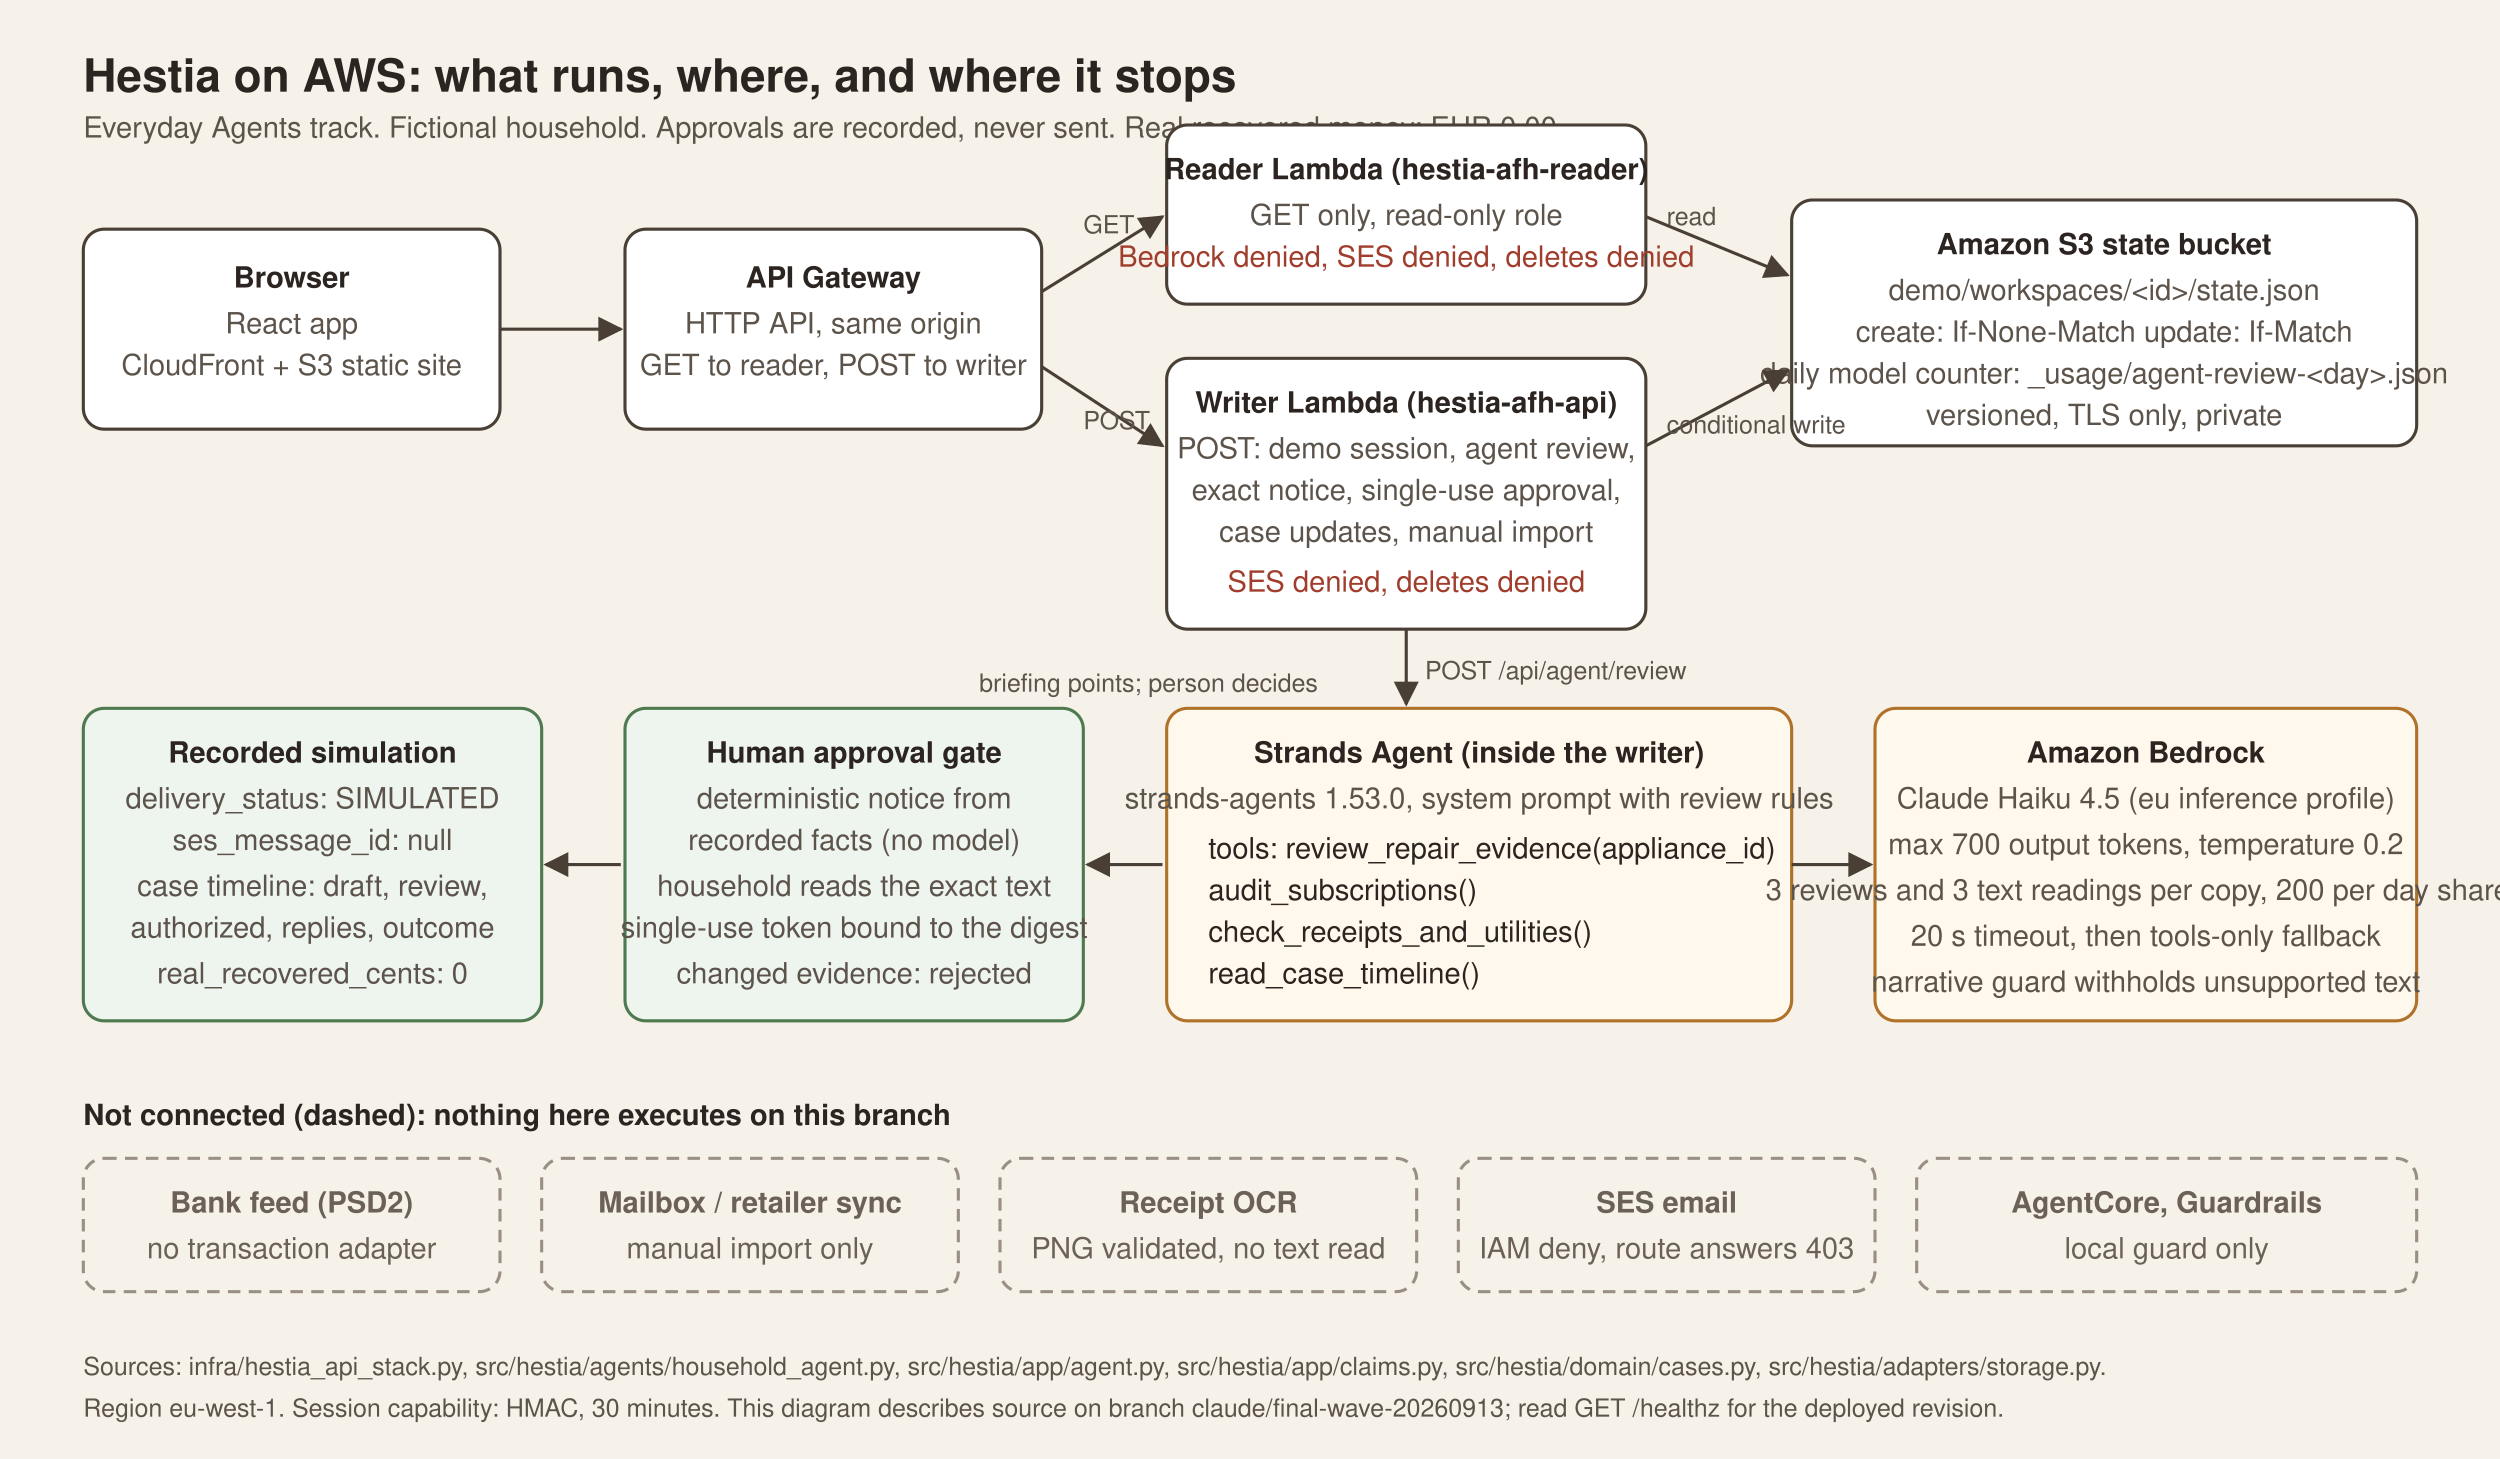
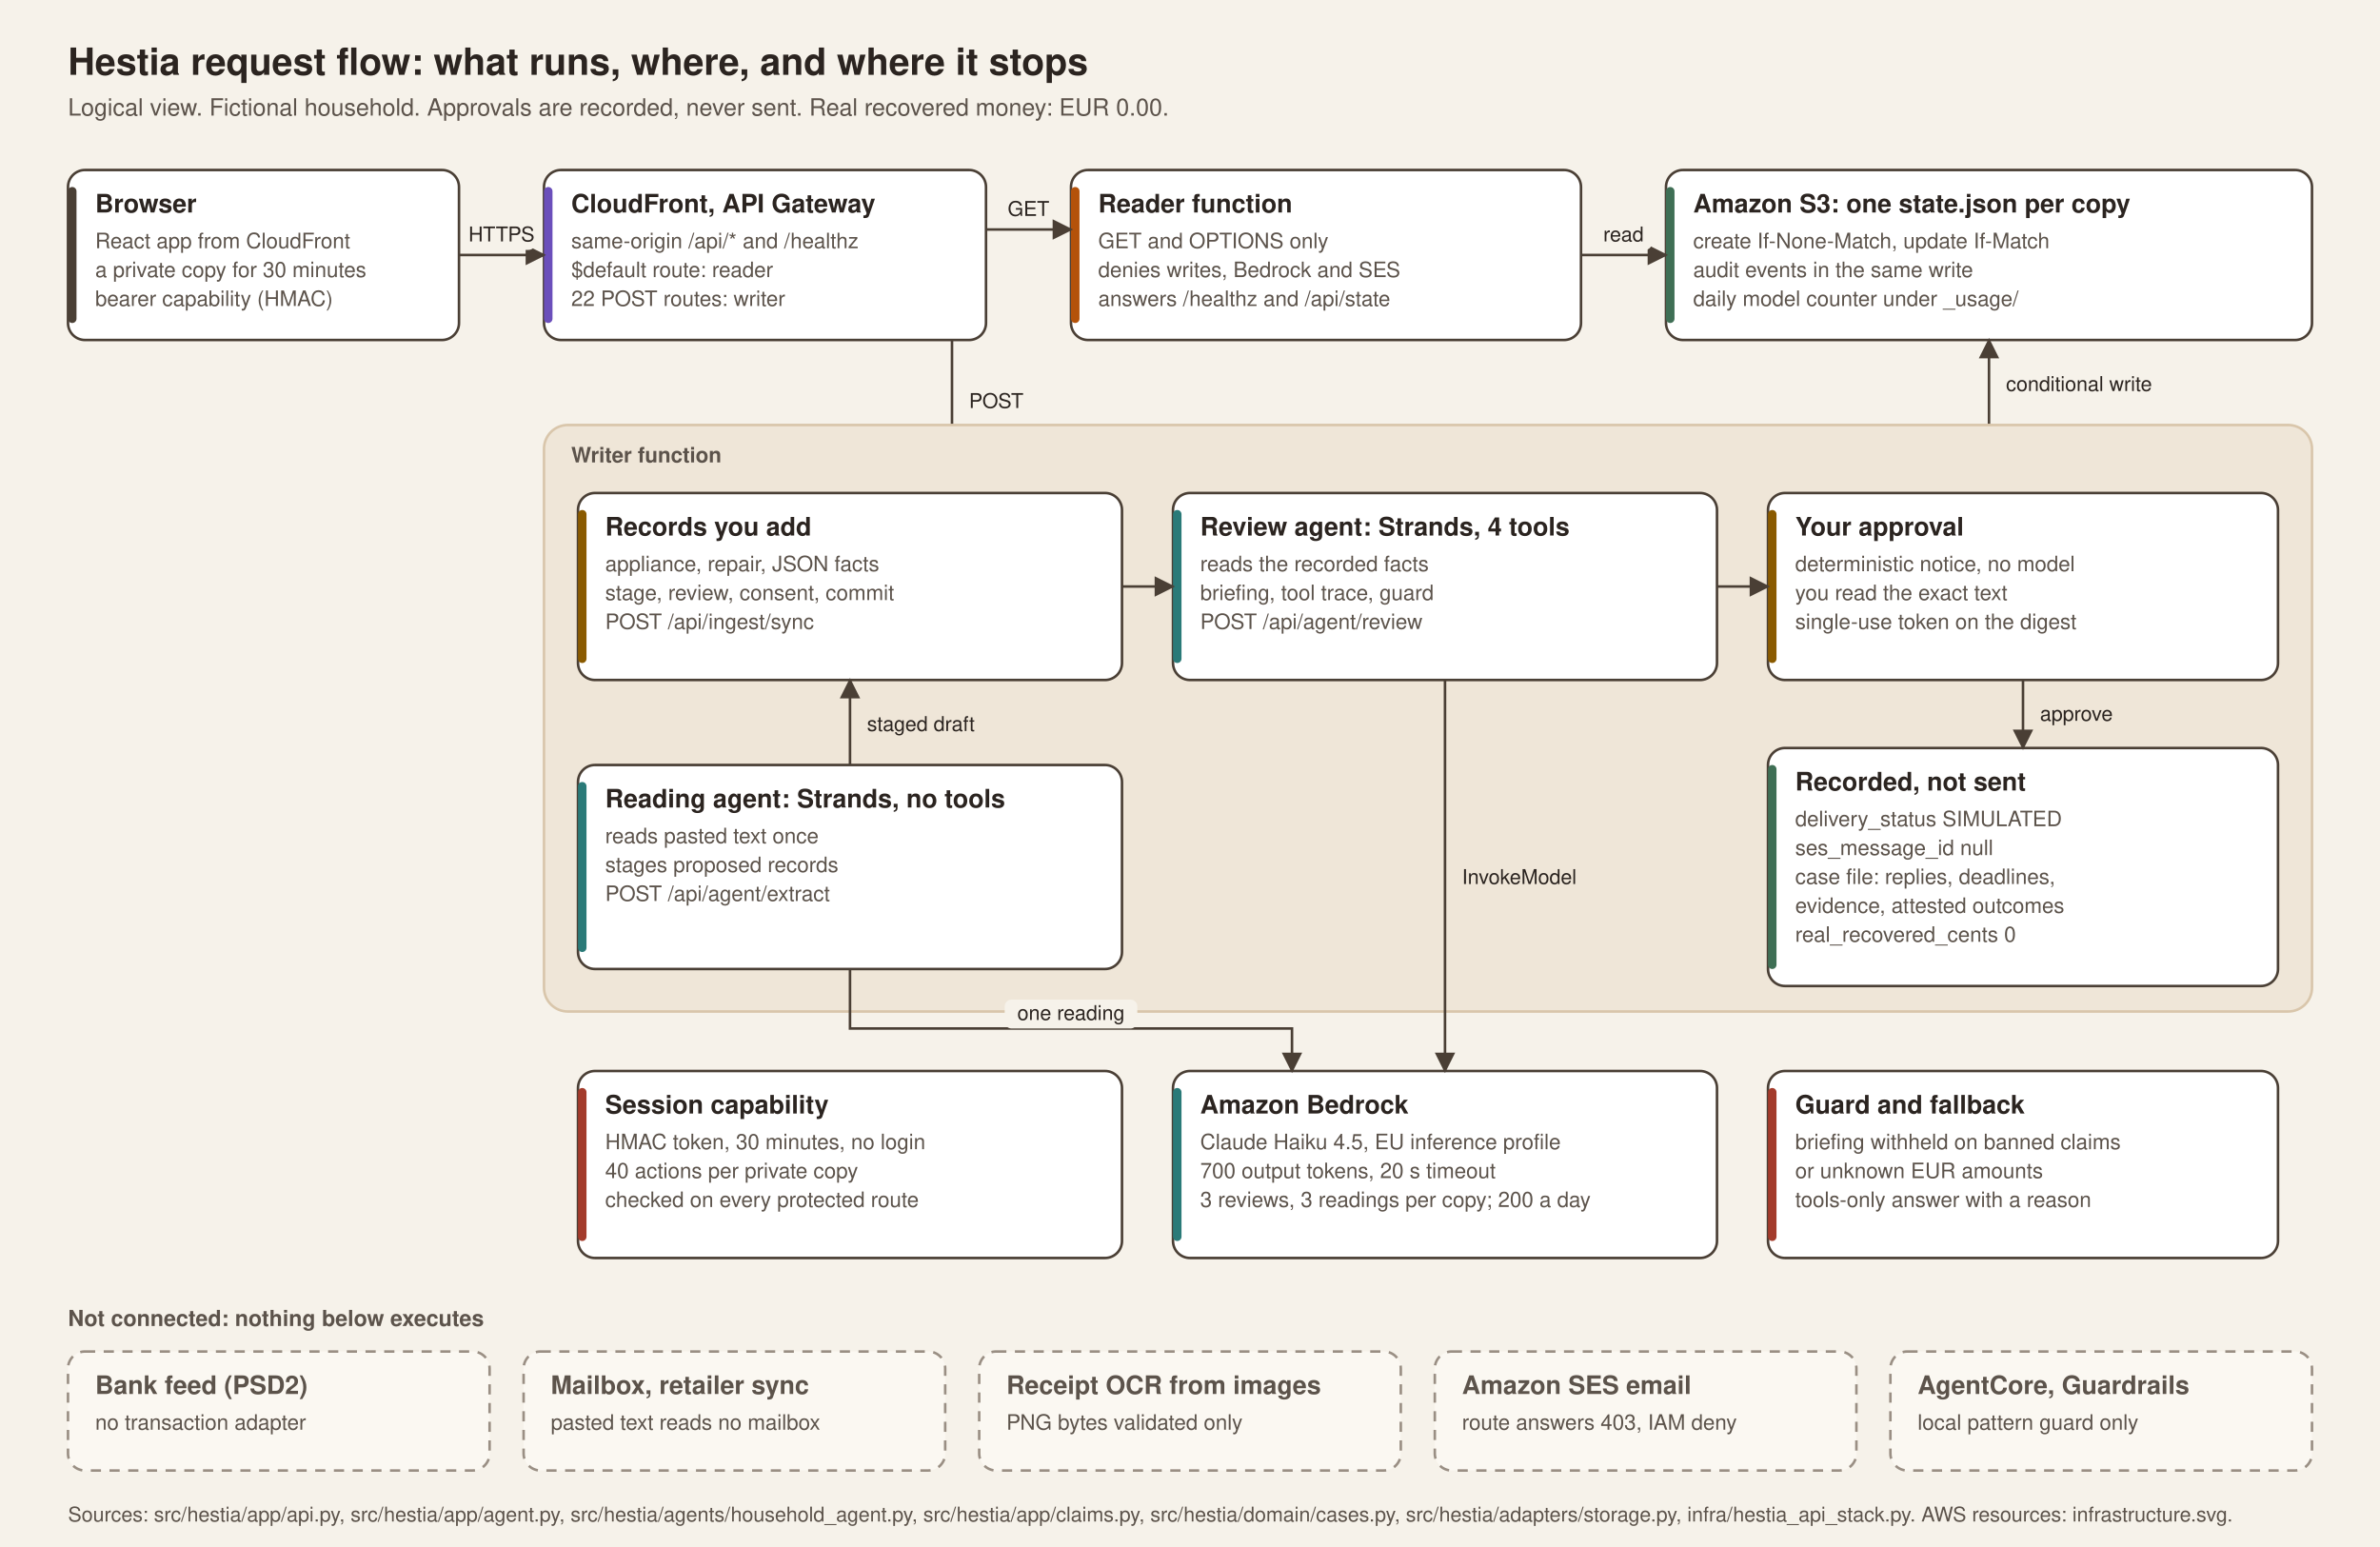
- <svg xmlns="http://www.w3.org/2000/svg" width="1200" height="700" viewBox="0 0 1200 700" font-family="Segoe UI, Helvetica, Arial, sans-serif" font-size="14">
+ <svg xmlns="http://www.w3.org/2000/svg" width="1400" height="910" viewBox="0 0 1400 910" font-family="Segoe UI, Helvetica Neue, Helvetica, Arial, sans-serif" font-size="14" role="img" aria-labelledby="t d">
  <defs>
    <marker id="arrow" viewBox="0 0 10 10" refX="9" refY="5" markerWidth="8" markerHeight="8" orient="auto-start-reverse">
      <path d="M 0 0 L 10 5 L 0 10 z" fill="#4a3f35" />
    </marker>
    <marker id="arrow-muted" viewBox="0 0 10 10" refX="9" refY="5" markerWidth="8" markerHeight="8" orient="auto-start-reverse">
      <path d="M 0 0 L 10 5 L 0 10 z" fill="#9a8f84" />
    </marker>
  </defs>
-   <rect width="1200" height="700" fill="#f6f2ea" />
-   <text x="40" y="44" font-size="22" font-weight="700" fill="#2b2420">Hestia on AWS: what runs, where, and where it stops</text>
-   <text x="40" y="66" fill="#5c534b">Everyday Agents track. Fictional household. Approvals are recorded, never sent. Real recovered money: EUR 0.00.</text>
-   <rect x="40" y="110" width="200" height="96" rx="10" fill="#ffffff" stroke="#4a3f35" stroke-width="1.5" />
-   <text x="140" y="138" text-anchor="middle" font-weight="700" fill="#2b2420">Browser</text>
-   <text x="140" y="160" text-anchor="middle" fill="#5c534b">React app</text>
-   <text x="140" y="180" text-anchor="middle" fill="#5c534b">CloudFront + S3 static site</text>
-   <rect x="300" y="110" width="200" height="96" rx="10" fill="#ffffff" stroke="#4a3f35" stroke-width="1.5" />
-   <text x="400" y="138" text-anchor="middle" font-weight="700" fill="#2b2420">API Gateway</text>
-   <text x="400" y="160" text-anchor="middle" fill="#5c534b">HTTP API, same origin</text>
-   <text x="400" y="180" text-anchor="middle" fill="#5c534b">GET to reader, POST to writer</text>
-   <line x1="240" y1="158" x2="298" y2="158" stroke="#4a3f35" stroke-width="1.5" marker-end="url(#arrow)" />
-   <rect x="560" y="60" width="230" height="86" rx="10" fill="#ffffff" stroke="#4a3f35" stroke-width="1.5" />
-   <text x="675" y="86" text-anchor="middle" font-weight="700" fill="#2b2420">Reader Lambda (hestia-afh-reader)</text>
-   <text x="675" y="108" text-anchor="middle" fill="#5c534b">GET only, read-only role</text>
-   <text x="675" y="128" text-anchor="middle" fill="#a03d2c">Bedrock denied, SES denied, deletes denied</text>
-   <rect x="560" y="172" width="230" height="130" rx="10" fill="#ffffff" stroke="#4a3f35" stroke-width="1.5" />
-   <text x="675" y="198" text-anchor="middle" font-weight="700" fill="#2b2420">Writer Lambda (hestia-afh-api)</text>
-   <text x="675" y="220" text-anchor="middle" fill="#5c534b">POST: demo session, agent review,</text>
-   <text x="675" y="240" text-anchor="middle" fill="#5c534b">exact notice, single-use approval,</text>
-   <text x="675" y="260" text-anchor="middle" fill="#5c534b">case updates, manual import</text>
-   <text x="675" y="284" text-anchor="middle" fill="#a03d2c">SES denied, deletes denied</text>
-   <line x1="500" y1="140" x2="558" y2="104" stroke="#4a3f35" stroke-width="1.5" marker-end="url(#arrow)" />
-   <text x="520" y="112" fill="#5c534b" font-size="12">GET</text>
-   <line x1="500" y1="176" x2="558" y2="214" stroke="#4a3f35" stroke-width="1.5" marker-end="url(#arrow)" />
-   <text x="520" y="206" fill="#5c534b" font-size="12">POST</text>
-   <rect x="860" y="96" width="300" height="118" rx="10" fill="#ffffff" stroke="#4a3f35" stroke-width="1.5" />
-   <text x="1010" y="122" text-anchor="middle" font-weight="700" fill="#2b2420">Amazon S3 state bucket</text>
-   <text x="1010" y="144" text-anchor="middle" fill="#5c534b">demo/workspaces/&lt;id&gt;/state.json</text>
-   <text x="1010" y="164" text-anchor="middle" fill="#5c534b">create: If-None-Match  update: If-Match</text>
-   <text x="1010" y="184" text-anchor="middle" fill="#5c534b">daily model counter: _usage/agent-review-&lt;day&gt;.json</text>
-   <text x="1010" y="204" text-anchor="middle" fill="#5c534b">versioned, TLS only, private</text>
-   <line x1="790" y1="104" x2="858" y2="132" stroke="#4a3f35" stroke-width="1.5" marker-end="url(#arrow)" />
-   <text x="800" y="108" fill="#5c534b" font-size="12">read</text>
-   <line x1="790" y1="214" x2="858" y2="178" stroke="#4a3f35" stroke-width="1.5" marker-end="url(#arrow)" />
-   <text x="800" y="208" fill="#5c534b" font-size="12">conditional write</text>
-   <rect x="560" y="340" width="300" height="150" rx="10" fill="#fff8ec" stroke="#b0722a" stroke-width="1.5" />
-   <text x="710" y="366" text-anchor="middle" font-weight="700" fill="#2b2420">Strands Agent (inside the writer)</text>
-   <text x="710" y="388" text-anchor="middle" fill="#5c534b">strands-agents 1.53.0, system prompt with review rules</text>
-   <text x="580" y="412" fill="#2b2420">tools: review_repair_evidence(appliance_id)</text>
-   <text x="580" y="432" fill="#2b2420">       audit_subscriptions()</text>
-   <text x="580" y="452" fill="#2b2420">       check_receipts_and_utilities()</text>
-   <text x="580" y="472" fill="#2b2420">       read_case_timeline()</text>
-   <line x1="675" y1="302" x2="675" y2="338" stroke="#4a3f35" stroke-width="1.5" marker-end="url(#arrow)" />
-   <text x="684" y="326" fill="#5c534b" font-size="12">POST /api/agent/review</text>
-   <rect x="900" y="340" width="260" height="150" rx="10" fill="#fff8ec" stroke="#b0722a" stroke-width="1.5" />
-   <text x="1030" y="366" text-anchor="middle" font-weight="700" fill="#2b2420">Amazon Bedrock</text>
-   <text x="1030" y="388" text-anchor="middle" fill="#5c534b">Claude Haiku 4.5 (eu inference profile)</text>
-   <text x="1030" y="410" text-anchor="middle" fill="#5c534b">max 700 output tokens, temperature 0.2</text>
-   <text x="1030" y="432" text-anchor="middle" fill="#5c534b">3 reviews and 3 text readings per copy, 200 per day shared</text>
-   <text x="1030" y="454" text-anchor="middle" fill="#5c534b">20 s timeout, then tools-only fallback</text>
-   <text x="1030" y="476" text-anchor="middle" fill="#5c534b">narrative guard withholds unsupported text</text>
-   <line x1="860" y1="415" x2="898" y2="415" stroke="#4a3f35" stroke-width="1.5" marker-end="url(#arrow)" />
-   <rect x="300" y="340" width="220" height="150" rx="10" fill="#eef4ee" stroke="#4f7a4f" stroke-width="1.5" />
-   <text x="410" y="366" text-anchor="middle" font-weight="700" fill="#2b2420">Human approval gate</text>
-   <text x="410" y="388" text-anchor="middle" fill="#5c534b">deterministic notice from</text>
-   <text x="410" y="408" text-anchor="middle" fill="#5c534b">recorded facts (no model)</text>
-   <text x="410" y="430" text-anchor="middle" fill="#5c534b">household reads the exact text</text>
-   <text x="410" y="450" text-anchor="middle" fill="#5c534b">single-use token bound to the digest</text>
-   <text x="410" y="472" text-anchor="middle" fill="#5c534b">changed evidence: rejected</text>
-   <line x1="558" y1="415" x2="522" y2="415" stroke="#4a3f35" stroke-width="1.5" marker-end="url(#arrow)" />
-   <text x="470" y="332" fill="#5c534b" font-size="12">briefing points; person decides</text>
-   <rect x="40" y="340" width="220" height="150" rx="10" fill="#eef4ee" stroke="#4f7a4f" stroke-width="1.5" />
-   <text x="150" y="366" text-anchor="middle" font-weight="700" fill="#2b2420">Recorded simulation</text>
-   <text x="150" y="388" text-anchor="middle" fill="#5c534b">delivery_status: SIMULATED</text>
-   <text x="150" y="408" text-anchor="middle" fill="#5c534b">ses_message_id: null</text>
-   <text x="150" y="430" text-anchor="middle" fill="#5c534b">case timeline: draft, review,</text>
-   <text x="150" y="450" text-anchor="middle" fill="#5c534b">authorized, replies, outcome</text>
-   <text x="150" y="472" text-anchor="middle" fill="#5c534b">real_recovered_cents: 0</text>
-   <line x1="298" y1="415" x2="262" y2="415" stroke="#4a3f35" stroke-width="1.5" marker-end="url(#arrow)" />
-   <text x="40" y="540" font-weight="700" fill="#2b2420">Not connected (dashed): nothing here executes on this branch</text>
-   <g stroke="#9a8f84" stroke-width="1.5" stroke-dasharray="6 4" fill="#f6f2ea">
-     <rect x="40" y="556" width="200" height="64" rx="10" />
-     <rect x="260" y="556" width="200" height="64" rx="10" />
-     <rect x="480" y="556" width="200" height="64" rx="10" />
-     <rect x="700" y="556" width="200" height="64" rx="10" />
-     <rect x="920" y="556" width="240" height="64" rx="10" />
-   </g>
-   <g fill="#6b6159" text-anchor="middle">
-     <text x="140" y="582" font-weight="700">Bank feed (PSD2)</text>
-     <text x="140" y="604">no transaction adapter</text>
-     <text x="360" y="582" font-weight="700">Mailbox / retailer sync</text>
-     <text x="360" y="604">manual import only</text>
-     <text x="580" y="582" font-weight="700">Receipt OCR</text>
-     <text x="580" y="604">PNG validated, no text read</text>
-     <text x="800" y="582" font-weight="700">SES email</text>
-     <text x="800" y="604">IAM deny, route answers 403</text>
-     <text x="1040" y="582" font-weight="700">AgentCore, Guardrails</text>
-     <text x="1040" y="604">local guard only</text>
-   </g>
-   <text x="40" y="660" fill="#5c534b" font-size="12">Sources: infra/hestia_api_stack.py, src/hestia/agents/household_agent.py, src/hestia/app/agent.py, src/hestia/app/claims.py, src/hestia/domain/cases.py, src/hestia/adapters/storage.py.</text>
-   <text x="40" y="680" fill="#5c534b" font-size="12">Region eu-west-1. Session capability: HMAC, 30 minutes. This diagram describes source on branch claude/final-wave-20260913; read GET /healthz for the deployed revision.</text>
+   <rect width="1400" height="910" fill="#f6f2ea" />
+   <text x="40" y="44" font-size="22" font-weight="700" fill="#2b2420" text-anchor="start">Hestia request flow: what runs, where, and where it stops</text>
+   <text x="40" y="68" font-size="14" fill="#5c534b" text-anchor="start">Logical view. Fictional household. Approvals are recorded, never sent. Real recovered money: EUR 0.00.</text>
+   <rect x="40" y="100" width="230" height="100" rx="10" fill="#ffffff" stroke="#4a3f35" stroke-width="1.5" />
+   <rect x="40" y="110" width="5" height="80" rx="2.5" fill="#4a3f35" />
+   <text x="56" y="125" font-size="15" font-weight="700" fill="#2b2420" text-anchor="start">Browser</text>
+   <text x="56" y="146" font-size="12.5" fill="#5c534b" text-anchor="start">React app from CloudFront</text>
+   <text x="56" y="163" font-size="12.5" fill="#5c534b" text-anchor="start">a private copy for 30 minutes</text>
+   <text x="56" y="180" font-size="12.5" fill="#5c534b" text-anchor="start">bearer capability (HMAC)</text>
+   <rect x="320" y="100" width="260" height="100" rx="10" fill="#ffffff" stroke="#4a3f35" stroke-width="1.5" />
+   <rect x="320" y="110" width="5" height="80" rx="2.5" fill="#6b4fbb" />
+   <text x="336" y="125" font-size="15" font-weight="700" fill="#2b2420" text-anchor="start">CloudFront, API Gateway</text>
+   <text x="336" y="146" font-size="12.5" fill="#5c534b" text-anchor="start">same-origin /api/* and /healthz</text>
+   <text x="336" y="163" font-size="12.5" fill="#5c534b" text-anchor="start">$default route: reader</text>
+   <text x="336" y="180" font-size="12.5" fill="#5c534b" text-anchor="start">22 POST routes: writer</text>
+   <rect x="630" y="100" width="300" height="100" rx="10" fill="#ffffff" stroke="#4a3f35" stroke-width="1.5" />
+   <rect x="630" y="110" width="5" height="80" rx="2.5" fill="#b4520a" />
+   <text x="646" y="125" font-size="15" font-weight="700" fill="#2b2420" text-anchor="start">Reader function</text>
+   <text x="646" y="146" font-size="12.5" fill="#5c534b" text-anchor="start">GET and OPTIONS only</text>
+   <text x="646" y="163" font-size="12.5" fill="#5c534b" text-anchor="start">denies writes, Bedrock and SES</text>
+   <text x="646" y="180" font-size="12.5" fill="#5c534b" text-anchor="start">answers /healthz and /api/state</text>
+   <rect x="980" y="100" width="380" height="100" rx="10" fill="#ffffff" stroke="#4a3f35" stroke-width="1.5" />
+   <rect x="980" y="110" width="5" height="80" rx="2.5" fill="#3f6f55" />
+   <text x="996" y="125" font-size="15" font-weight="700" fill="#2b2420" text-anchor="start">Amazon S3: one state.json per copy</text>
+   <text x="996" y="146" font-size="12.5" fill="#5c534b" text-anchor="start">create If-None-Match, update If-Match</text>
+   <text x="996" y="163" font-size="12.5" fill="#5c534b" text-anchor="start">audit events in the same write</text>
+   <text x="996" y="180" font-size="12.5" fill="#5c534b" text-anchor="start">daily model counter under _usage/</text>
+   <polyline points="270,150 320,150" fill="none" stroke="#4a3f35" stroke-width="1.5" marker-end="url(#arrow)" />
+   <rect x="275.1" y="130" width="39.8" height="17" rx="4" fill="#f6f2ea" />
+   <text x="295" y="142" font-size="12" text-anchor="middle" fill="#2b2420">HTTPS</text>
+   <polyline points="580,135 630,135" fill="none" stroke="#4a3f35" stroke-width="1.5" marker-end="url(#arrow)" />
+   <rect x="591.5" y="115" width="27.1" height="17" rx="4" fill="#f6f2ea" />
+   <text x="605" y="127" font-size="12" text-anchor="middle" fill="#2b2420">GET</text>
+   <polyline points="930,150 980,150" fill="none" stroke="#4a3f35" stroke-width="1.5" marker-end="url(#arrow)" />
+   <rect x="938.3" y="130" width="33.4" height="17" rx="4" fill="#f6f2ea" />
+   <text x="955" y="142" font-size="12" text-anchor="middle" fill="#2b2420">read</text>
+   <polyline points="560,200 560,290" fill="none" stroke="#4a3f35" stroke-width="1.5" marker-end="url(#arrow)" />
+   <rect x="566.0" y="228" width="33.4" height="17" rx="4" fill="#f6f2ea" />
+   <text x="570" y="240" font-size="12" text-anchor="start" fill="#2b2420">POST</text>
+   <polyline points="1170,250 1170,200" fill="none" stroke="#4a3f35" stroke-width="1.5" marker-end="url(#arrow)" />
+   <rect x="1176.0" y="218" width="116.1" height="17" rx="4" fill="#f6f2ea" />
+   <text x="1180" y="230" font-size="12" text-anchor="start" fill="#2b2420">conditional write</text>
+   <rect x="320" y="250" width="1040" height="345" rx="14" fill="#efe6d8" stroke="#d9c6ab" stroke-width="1.5" />
+   <text x="336" y="272" font-size="12.5" font-weight="700" fill="#5c534b" text-anchor="start">Writer function</text>
+   <rect x="340" y="290" width="320" height="110" rx="10" fill="#ffffff" stroke="#4a3f35" stroke-width="1.5" />
+   <rect x="340" y="300" width="5" height="90" rx="2.5" fill="#8a5a00" />
+   <text x="356" y="315" font-size="15" font-weight="700" fill="#2b2420" text-anchor="start">Records you add</text>
+   <text x="356" y="336" font-size="12.5" fill="#5c534b" text-anchor="start">appliance, repair, JSON facts</text>
+   <text x="356" y="353" font-size="12.5" fill="#5c534b" text-anchor="start">stage, review, consent, commit</text>
+   <text x="356" y="370" font-size="12.5" fill="#5c534b" text-anchor="start">POST /api/ingest/sync</text>
+   <rect x="340" y="450" width="320" height="120" rx="10" fill="#ffffff" stroke="#4a3f35" stroke-width="1.5" />
+   <rect x="340" y="460" width="5" height="100" rx="2.5" fill="#2a7a78" />
+   <text x="356" y="475" font-size="15" font-weight="700" fill="#2b2420" text-anchor="start">Reading agent: Strands, no tools</text>
+   <text x="356" y="496" font-size="12.5" fill="#5c534b" text-anchor="start">reads pasted text once</text>
+   <text x="356" y="513" font-size="12.5" fill="#5c534b" text-anchor="start">stages proposed records</text>
+   <text x="356" y="530" font-size="12.5" fill="#5c534b" text-anchor="start">POST /api/agent/extract</text>
+   <rect x="690" y="290" width="320" height="110" rx="10" fill="#ffffff" stroke="#4a3f35" stroke-width="1.5" />
+   <rect x="690" y="300" width="5" height="90" rx="2.5" fill="#2a7a78" />
+   <text x="706" y="315" font-size="15" font-weight="700" fill="#2b2420" text-anchor="start">Review agent: Strands, 4 tools</text>
+   <text x="706" y="336" font-size="12.5" fill="#5c534b" text-anchor="start">reads the recorded facts</text>
+   <text x="706" y="353" font-size="12.5" fill="#5c534b" text-anchor="start">briefing, tool trace, guard</text>
+   <text x="706" y="370" font-size="12.5" fill="#5c534b" text-anchor="start">POST /api/agent/review</text>
+   <rect x="1040" y="290" width="300" height="110" rx="10" fill="#ffffff" stroke="#4a3f35" stroke-width="1.5" />
+   <rect x="1040" y="300" width="5" height="90" rx="2.5" fill="#8a5a00" />
+   <text x="1056" y="315" font-size="15" font-weight="700" fill="#2b2420" text-anchor="start">Your approval</text>
+   <text x="1056" y="336" font-size="12.5" fill="#5c534b" text-anchor="start">deterministic notice, no model</text>
+   <text x="1056" y="353" font-size="12.5" fill="#5c534b" text-anchor="start">you read the exact text</text>
+   <text x="1056" y="370" font-size="12.5" fill="#5c534b" text-anchor="start">single-use token on the digest</text>
+   <rect x="1040" y="440" width="300" height="140" rx="10" fill="#ffffff" stroke="#4a3f35" stroke-width="1.5" />
+   <rect x="1040" y="450" width="5" height="120" rx="2.5" fill="#3f6f55" />
+   <text x="1056" y="465" font-size="15" font-weight="700" fill="#2b2420" text-anchor="start">Recorded, not sent</text>
+   <text x="1056" y="486" font-size="12.5" fill="#5c534b" text-anchor="start">delivery_status SIMULATED</text>
+   <text x="1056" y="503" font-size="12.5" fill="#5c534b" text-anchor="start">ses_message_id null</text>
+   <text x="1056" y="520" font-size="12.5" fill="#5c534b" text-anchor="start">case file: replies, deadlines,</text>
+   <text x="1056" y="537" font-size="12.5" fill="#5c534b" text-anchor="start">evidence, attested outcomes</text>
+   <text x="1056" y="554" font-size="12.5" fill="#5c534b" text-anchor="start">real_recovered_cents 0</text>
+   <polyline points="500,450 500,400" fill="none" stroke="#4a3f35" stroke-width="1.5" marker-end="url(#arrow)" />
+   <rect x="506.0" y="418" width="84.3" height="17" rx="4" fill="#efe6d8" />
+   <text x="510" y="430" font-size="12" text-anchor="start" fill="#2b2420">staged draft</text>
+   <polyline points="660,345 690,345" fill="none" stroke="#4a3f35" stroke-width="1.5" marker-end="url(#arrow)" />
+   <polyline points="1010,345 1040,345" fill="none" stroke="#4a3f35" stroke-width="1.5" marker-end="url(#arrow)" />
+   <polyline points="1190,400 1190,440" fill="none" stroke="#4a3f35" stroke-width="1.5" marker-end="url(#arrow)" />
+   <rect x="1196.0" y="412" width="52.5" height="17" rx="4" fill="#efe6d8" />
+   <text x="1200" y="424" font-size="12" text-anchor="start" fill="#2b2420">approve</text>
+   <rect x="340" y="630" width="320" height="110" rx="10" fill="#ffffff" stroke="#4a3f35" stroke-width="1.5" />
+   <rect x="340" y="640" width="5" height="90" rx="2.5" fill="#a33b2b" />
+   <text x="356" y="655" font-size="15" font-weight="700" fill="#2b2420" text-anchor="start">Session capability</text>
+   <text x="356" y="676" font-size="12.5" fill="#5c534b" text-anchor="start">HMAC token, 30 minutes, no login</text>
+   <text x="356" y="693" font-size="12.5" fill="#5c534b" text-anchor="start">40 actions per private copy</text>
+   <text x="356" y="710" font-size="12.5" fill="#5c534b" text-anchor="start">checked on every protected route</text>
+   <rect x="690" y="630" width="320" height="110" rx="10" fill="#ffffff" stroke="#4a3f35" stroke-width="1.5" />
+   <rect x="690" y="640" width="5" height="90" rx="2.5" fill="#2a7a78" />
+   <text x="706" y="655" font-size="15" font-weight="700" fill="#2b2420" text-anchor="start">Amazon Bedrock</text>
+   <text x="706" y="676" font-size="12.5" fill="#5c534b" text-anchor="start">Claude Haiku 4.5, EU inference profile</text>
+   <text x="706" y="693" font-size="12.5" fill="#5c534b" text-anchor="start">700 output tokens, 20 s timeout</text>
+   <text x="706" y="710" font-size="12.5" fill="#5c534b" text-anchor="start">3 reviews, 3 readings per copy; 200 a day</text>
+   <rect x="1040" y="630" width="300" height="110" rx="10" fill="#ffffff" stroke="#4a3f35" stroke-width="1.5" />
+   <rect x="1040" y="640" width="5" height="90" rx="2.5" fill="#a33b2b" />
+   <text x="1056" y="655" font-size="15" font-weight="700" fill="#2b2420" text-anchor="start">Guard and fallback</text>
+   <text x="1056" y="676" font-size="12.5" fill="#5c534b" text-anchor="start">briefing withheld on banned claims</text>
+   <text x="1056" y="693" font-size="12.5" fill="#5c534b" text-anchor="start">or unknown EUR amounts</text>
+   <text x="1056" y="710" font-size="12.5" fill="#5c534b" text-anchor="start">tools-only answer with a reason</text>
+   <polyline points="850,400 850,630" fill="none" stroke="#4a3f35" stroke-width="1.5" marker-end="url(#arrow)" />
+   <rect x="856.0" y="508" width="78.0" height="17" rx="4" fill="#efe6d8" />
+   <text x="860" y="520" font-size="12" text-anchor="start" fill="#2b2420">InvokeModel</text>
+   <polyline points="500,570 500,605 760,605 760,630" fill="none" stroke="#4a3f35" stroke-width="1.5" marker-end="url(#arrow)" />
+   <rect x="591.0" y="588" width="78.0" height="17" rx="4" fill="#f6f2ea" />
+   <text x="630" y="600" font-size="12" text-anchor="middle" fill="#2b2420">one reading</text>
+   <text x="40" y="780" font-size="13" font-weight="700" fill="#5c534b" text-anchor="start">Not connected: nothing below executes</text>
+   <rect x="40" y="795" width="248" height="70" rx="10" fill="#fbf8f2" stroke="#9a8f84" stroke-width="1.5" stroke-dasharray="6 5" />
+   <text x="56" y="820" font-size="15" font-weight="700" fill="#5c534b" text-anchor="start">Bank feed (PSD2)</text>
+   <text x="56" y="841" font-size="12.5" fill="#5c534b" text-anchor="start">no transaction adapter</text>
+   <rect x="308" y="795" width="248" height="70" rx="10" fill="#fbf8f2" stroke="#9a8f84" stroke-width="1.5" stroke-dasharray="6 5" />
+   <text x="324" y="820" font-size="15" font-weight="700" fill="#5c534b" text-anchor="start">Mailbox, retailer sync</text>
+   <text x="324" y="841" font-size="12.5" fill="#5c534b" text-anchor="start">pasted text reads no mailbox</text>
+   <rect x="576" y="795" width="248" height="70" rx="10" fill="#fbf8f2" stroke="#9a8f84" stroke-width="1.5" stroke-dasharray="6 5" />
+   <text x="592" y="820" font-size="15" font-weight="700" fill="#5c534b" text-anchor="start">Receipt OCR from images</text>
+   <text x="592" y="841" font-size="12.5" fill="#5c534b" text-anchor="start">PNG bytes validated only</text>
+   <rect x="844" y="795" width="248" height="70" rx="10" fill="#fbf8f2" stroke="#9a8f84" stroke-width="1.5" stroke-dasharray="6 5" />
+   <text x="860" y="820" font-size="15" font-weight="700" fill="#5c534b" text-anchor="start">Amazon SES email</text>
+   <text x="860" y="841" font-size="12.5" fill="#5c534b" text-anchor="start">route answers 403, IAM deny</text>
+   <rect x="1112" y="795" width="248" height="70" rx="10" fill="#fbf8f2" stroke="#9a8f84" stroke-width="1.5" stroke-dasharray="6 5" />
+   <text x="1128" y="820" font-size="15" font-weight="700" fill="#5c534b" text-anchor="start">AgentCore, Guardrails</text>
+   <text x="1128" y="841" font-size="12.5" fill="#5c534b" text-anchor="start">local pattern guard only</text>
+   <text x="40" y="895" font-size="12" fill="#5c534b" text-anchor="start">Sources: src/hestia/app/api.py, src/hestia/app/agent.py, src/hestia/agents/household_agent.py, src/hestia/app/claims.py, src/hestia/domain/cases.py, src/hestia/adapters/storage.py, infra/hestia_api_stack.py. AWS resources: infrastructure.svg.</text>
</svg>
